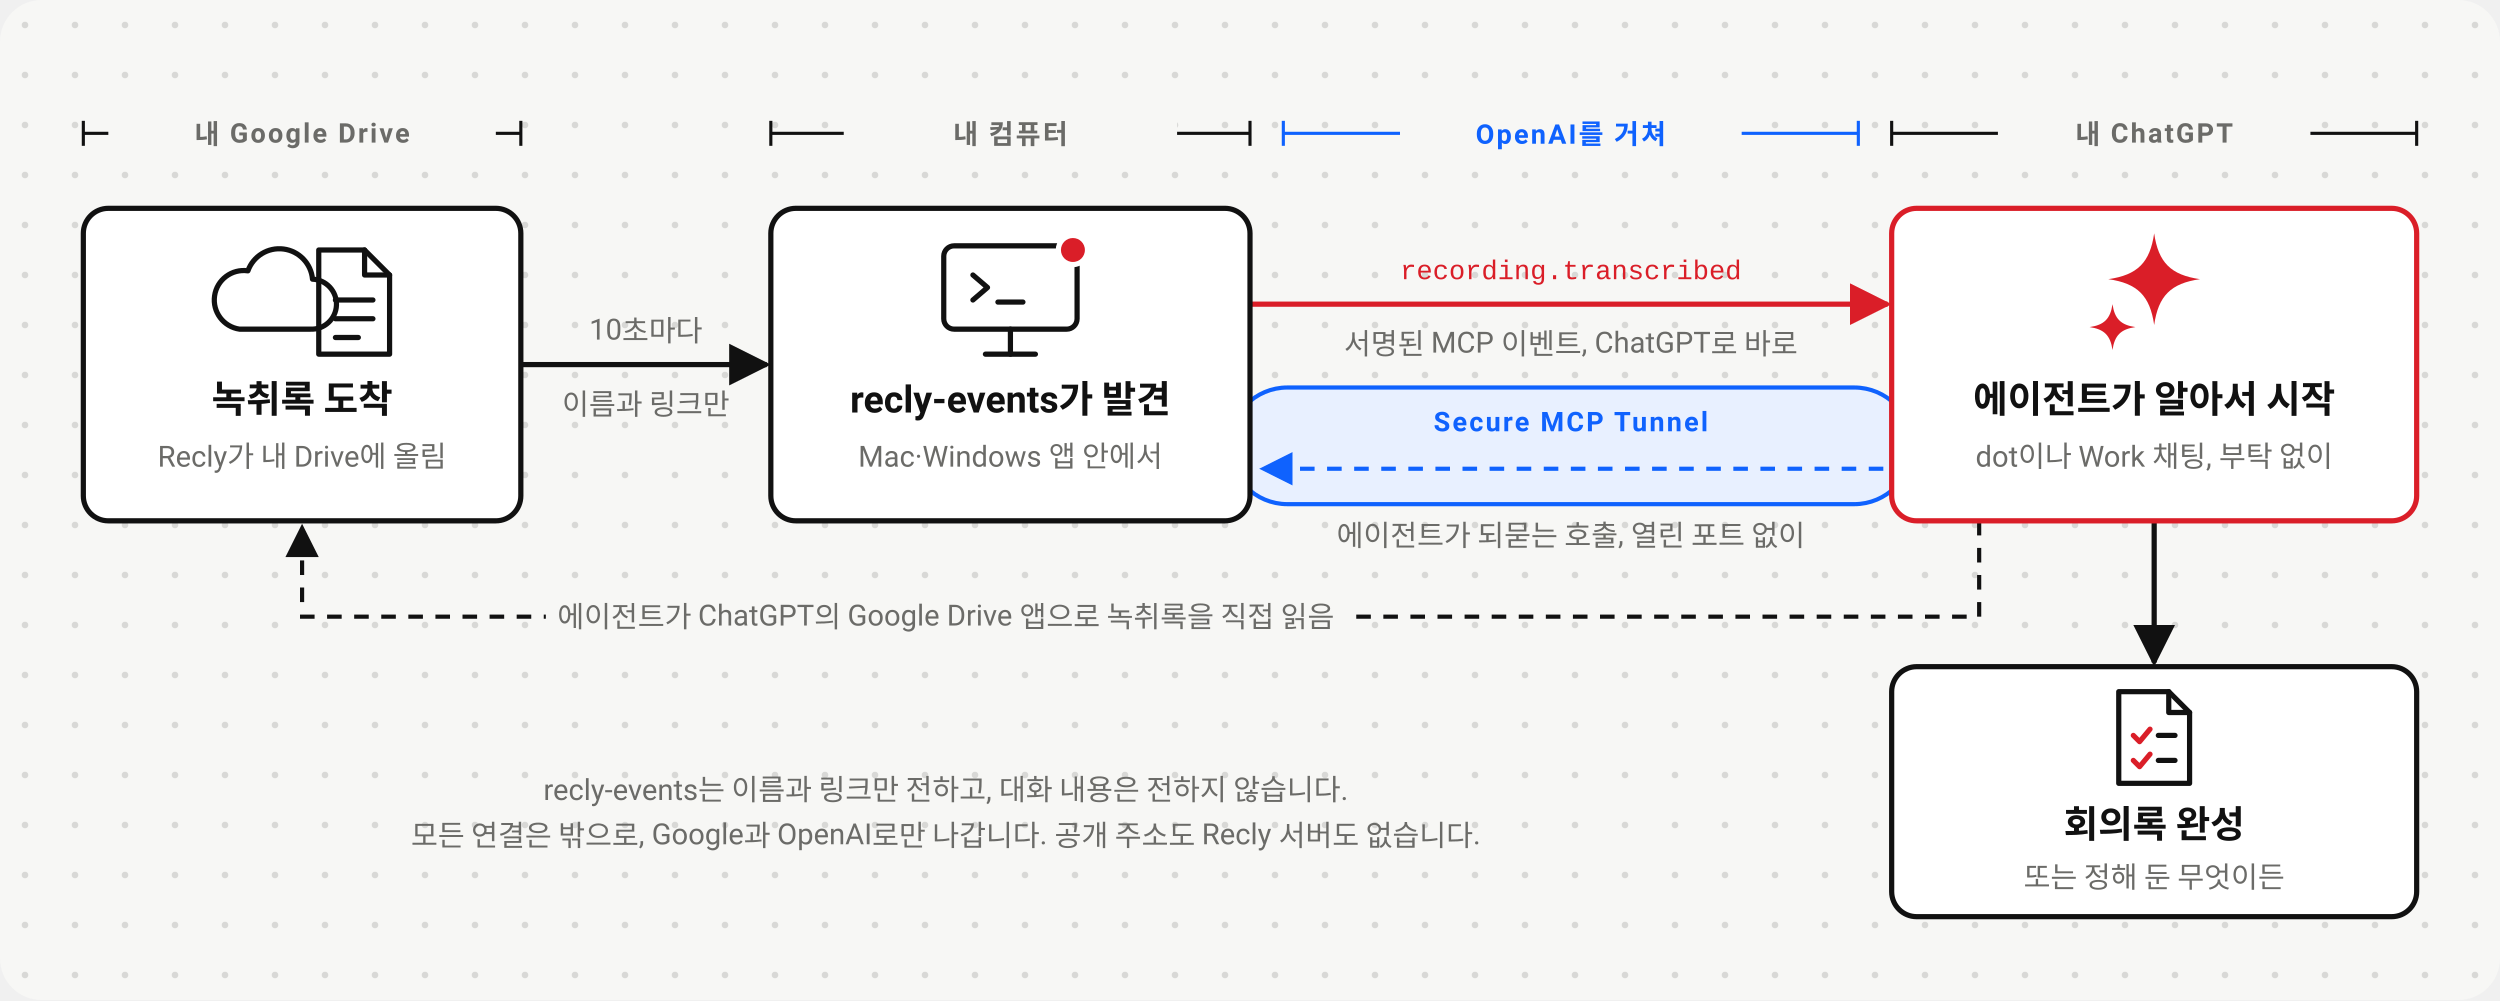
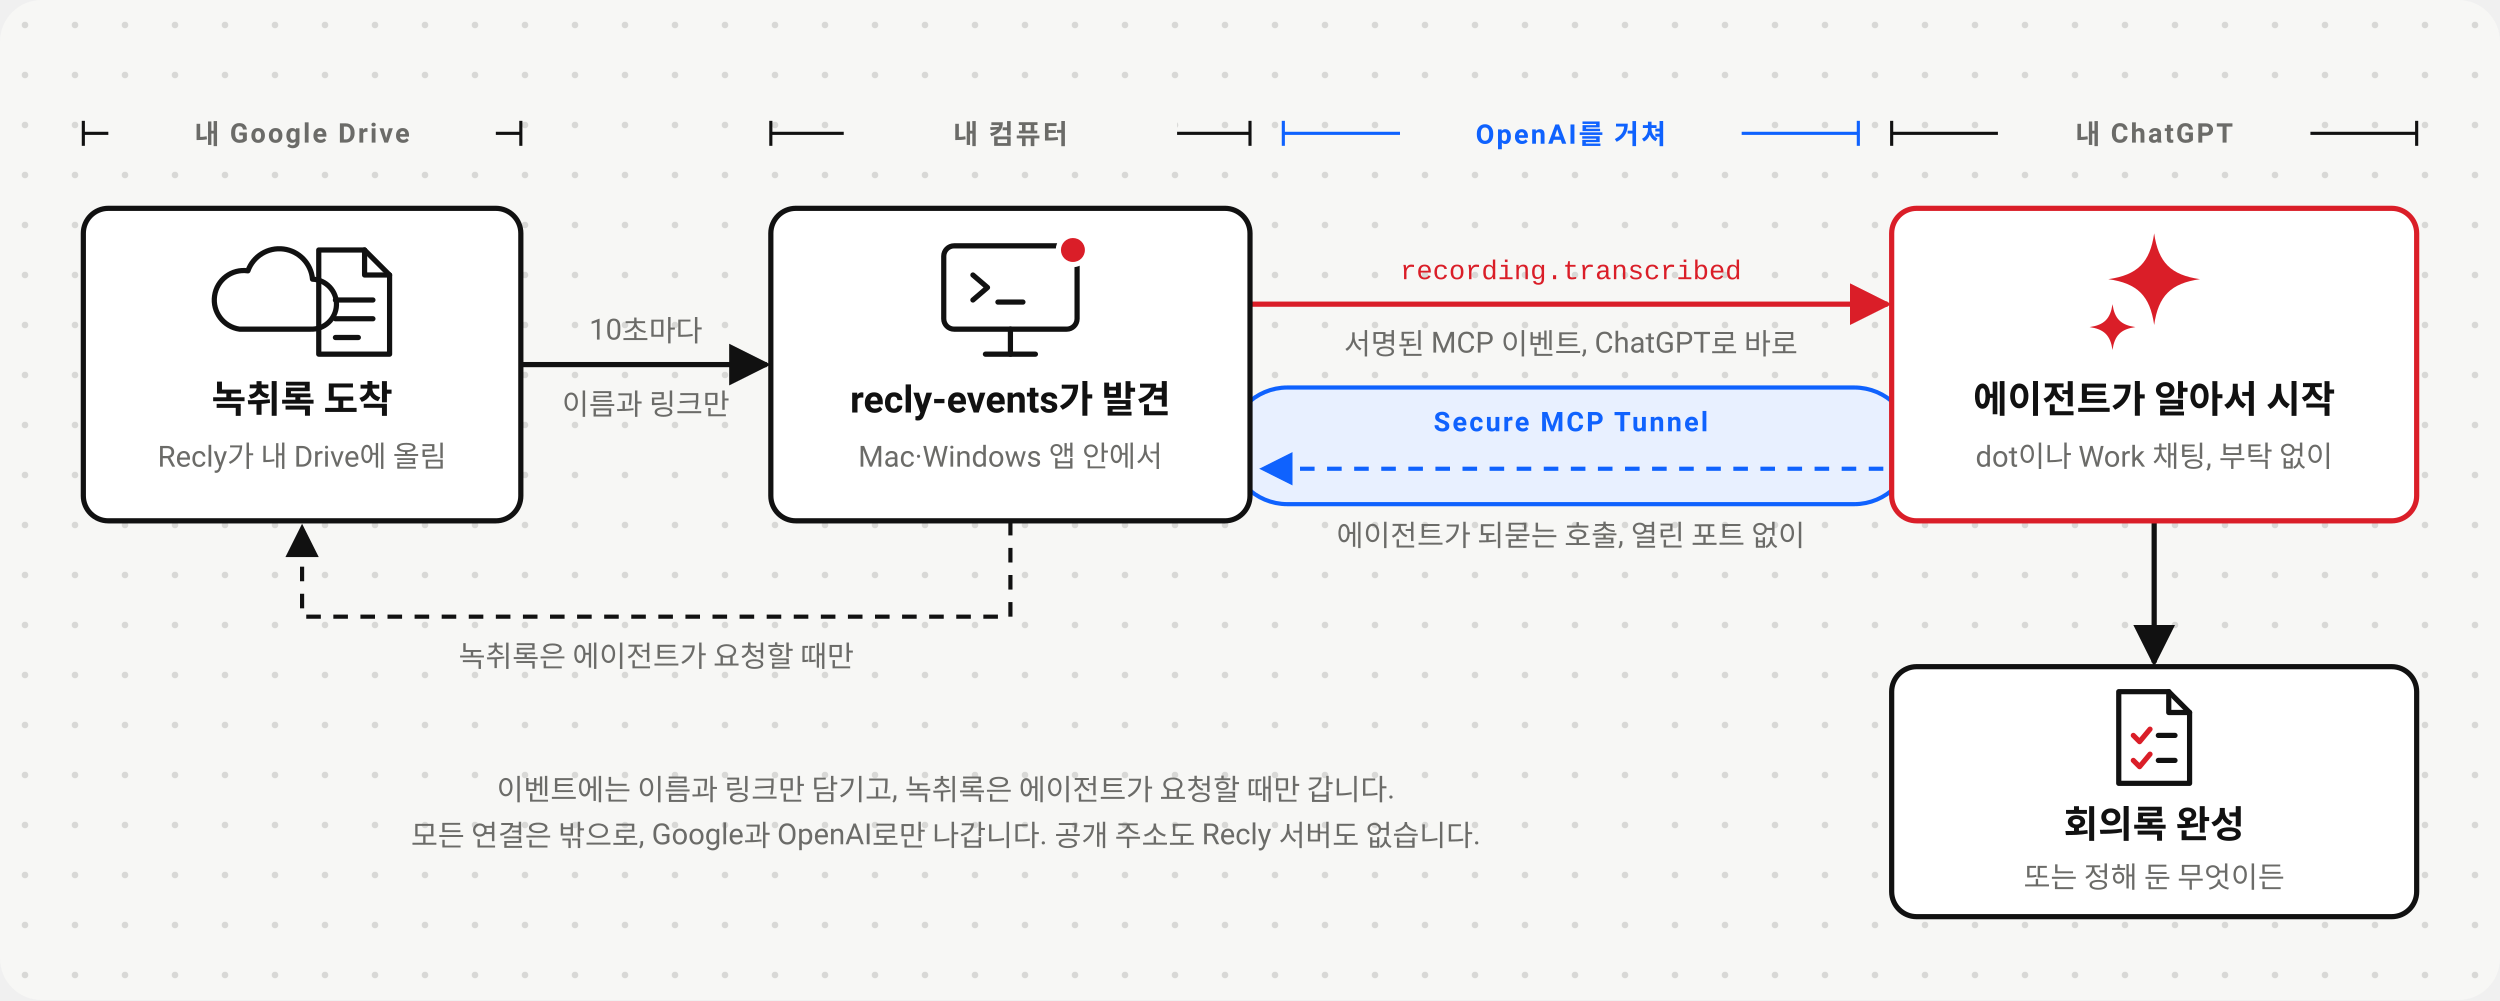
- <svg xmlns="http://www.w3.org/2000/svg" viewBox="0 0 1200 480" width="1200" height="480" role="img" aria-label="녹취록이 내 Google Drive에 올라옵니다. Recly Mac·Windows 앱 안의 recly-events가 이름과 링크만 읽어 10초 안에 찾고, 서명된 recording.transcribed MCP 이벤트를 ChatGPT로 바로 보냅니다. 에이전트는 알아서 시작합니다. 에이전트가 recly-events에 되묻는 호출은 내 OpenAI Secure MCP Tunnel로 들어오므로 내 컴퓨터는 포트를 열지 않습니다. 에이전트는 ChatGPT의 Google Drive 앱으로 녹취록을 읽고 회의록을, 또는 내가 정해 둔 일을 씁니다.">
+ <svg xmlns="http://www.w3.org/2000/svg" viewBox="0 0 1200 480" width="1200" height="480" role="img" aria-label="녹취록이 내 Google Drive에 올라옵니다. Recly Mac·Windows 앱 안의 recly-events가 이름과 링크만 읽어 10초 안에 찾고, 서명된 recording.transcribed MCP 이벤트를 ChatGPT로 바로 보냅니다. 에이전트는 알아서 시작합니다. 에이전트가 recly-events에 되묻는 호출은 내 OpenAI Secure MCP Tunnel로 들어오므로 내 컴퓨터는 포트를 열지 않습니다. 에이전트는 같은 터널로 recly-events에서 녹취록을 읽고 회의록을, 또는 내가 정해 둔 일을 씁니다.">
  <defs>
    <pattern id="dots" width="24" height="24" patternUnits="userSpaceOnUse">
      <circle cx="12" cy="12" r="1.6" fill="#888884" opacity="0.28" />
    </pattern>
    <marker id="arrow" viewBox="0 0 10 10" refX="9" refY="5" markerWidth="8" markerHeight="8" orient="auto-start-reverse">
      <path d="M0,0 L10,5 L0,10 z" fill="#111111" />
    </marker>
    <marker id="arrow-rec" viewBox="0 0 10 10" refX="9" refY="5" markerWidth="8" markerHeight="8" orient="auto-start-reverse">
      <path d="M0,0 L10,5 L0,10 z" fill="#DA1E28" />
    </marker>
    <marker id="arrow-acc" viewBox="0 0 10 10" refX="9" refY="5" markerWidth="8" markerHeight="8" orient="auto-start-reverse">
      <path d="M0,0 L10,5 L0,10 z" fill="#0F62FE" />
    </marker>
    <style>
      .t  { font-family: -apple-system, "SF Pro Text", "Segoe UI", Roboto, "Helvetica Neue", Arial, sans-serif; fill: #111111; }
      .m  { font-family: "SF Mono", Menlo, Consolas, "Liberation Mono", monospace; font-size: 13px; fill: #111111; }
      .title { font-size: 18px; font-weight: 700; }
      .sub   { font-size: 14px; fill: #6B6B68; }
      .band  { font-size: 13px; font-weight: 600; letter-spacing: 0.08em; text-transform: uppercase; fill: #6B6B68; }
      .note  { font-size: 14px; fill: #6B6B68; }
      .ink   { fill: none; stroke: #111111; stroke-width: 2.5; stroke-linecap: round; stroke-linejoin: round; }
      .node  { fill: #FFFFFF; stroke: #111111; stroke-width: 2.5; }
      .wire  { fill: none; stroke: #111111; stroke-width: 2.5; marker-end: url(#arrow); }
      .event { fill: none; stroke: #DA1E28; stroke-width: 2.5; marker-end: url(#arrow-rec); }
      .call  { fill: none; stroke: #0F62FE; stroke-width: 2; stroke-dasharray: 7 6; marker-end: url(#arrow-acc); }
      .read  { fill: none; stroke: #111111; stroke-width: 2; stroke-dasharray: 7 6; marker-end: url(#arrow); }
    </style>
  </defs>
  <rect width="1200" height="480" rx="20" fill="#F7F7F5" />
  <rect width="1200" height="480" rx="20" fill="url(#dots)" />
  <g class="t band">
    <line x1="40" y1="64" x2="250" y2="64" stroke="#111111" stroke-width="1.5" />
    <line x1="40" y1="58" x2="40" y2="70" stroke="#111111" stroke-width="1.5" />
    <line x1="250" y1="58" x2="250" y2="70" stroke="#111111" stroke-width="1.5" />
    <rect x="52" y="52" width="186" height="24" fill="#F7F7F5" />
    <text x="145" y="69" text-anchor="middle">내 Google Drive</text>
    <line x1="370" y1="64" x2="600" y2="64" stroke="#111111" stroke-width="1.5" />
    <line x1="370" y1="58" x2="370" y2="70" stroke="#111111" stroke-width="1.5" />
    <line x1="600" y1="58" x2="600" y2="70" stroke="#111111" stroke-width="1.5" />
    <rect x="405" y="52" width="160" height="24" fill="#F7F7F5" />
    <text x="485" y="69" text-anchor="middle">내 컴퓨터</text>
    <line x1="616" y1="64" x2="892" y2="64" stroke="#0F62FE" stroke-width="1.5" />
    <line x1="616" y1="58" x2="616" y2="70" stroke="#0F62FE" stroke-width="1.5" />
    <line x1="892" y1="58" x2="892" y2="70" stroke="#0F62FE" stroke-width="1.5" />
    <rect x="672" y="52" width="164" height="24" fill="#F7F7F5" />
    <text x="754" y="69" text-anchor="middle" style="fill:#0F62FE">OpenAI를 거쳐</text>
    <line x1="908" y1="64" x2="1160" y2="64" stroke="#111111" stroke-width="1.5" />
    <line x1="908" y1="58" x2="908" y2="70" stroke="#111111" stroke-width="1.5" />
    <line x1="1160" y1="58" x2="1160" y2="70" stroke="#111111" stroke-width="1.5" />
    <rect x="959" y="52" width="150" height="24" fill="#F7F7F5" />
    <text x="1034" y="69" text-anchor="middle">내 ChatGPT</text>
  </g>
  <rect x="590" y="186" width="328" height="56" rx="28" fill="#E8F0FF" stroke="#0F62FE" stroke-width="2" />
  <text class="t band" x="754" y="207" text-anchor="middle" style="fill:#0F62FE">Secure MCP Tunnel</text>
  <line class="call" x1="904" y1="225" x2="606" y2="225" />
  <line class="wire" x1="250" y1="175" x2="368" y2="175" />
  <line class="event" x1="600" y1="146" x2="906" y2="146" />
  <line class="wire" x1="1034" y1="250" x2="1034" y2="318" />
-   <path class="read" d="M950,250 V296 H145 V253" />
+   <path class="read" d="M485,250 V296 H145 V253" />
  <g class="t sub" text-anchor="middle">
    <text x="310" y="163">10초마다</text>
    <text x="310" y="199">이름과 링크만</text>
    <text x="754" y="170">서명된 MCP 이벤트, ChatGPT로 바로</text>
    <text x="754" y="262">에이전트가 되묻는 호출, 열린 포트 없이</text>
  </g>
  <text class="m" x="754" y="134" text-anchor="middle" style="fill:#DA1E28">recording.transcribed</text>
-   <rect x="262" y="285" width="384" height="22" fill="#F7F7F5" />
-   <text class="t sub" x="454" y="301" text-anchor="middle">에이전트가 ChatGPT의 Google Drive 앱으로 녹취록을 직접 읽음</text>
+   <text class="t sub" x="315" y="320" text-anchor="middle">녹취록은 에이전트가 요청할 때만</text>
  <g transform="translate(40,100)">
    <rect width="210" height="150" rx="12" class="node" />
    <g transform="translate(61,14)">
      <path d="M14,44 h34 a12,12 0 0 0 1,-24 a16,16 0 0 0 -31,-4 a11,11 0 0 0 -4,28 z" class="ink" />
      <g transform="translate(52,6)">
        <path d="M0,0 h22 l12,12 v38 h-34 z" fill="#FFFFFF" class="ink" />
        <path d="M22,0 v12 h12" class="ink" />
        <line x1="8" y1="24" x2="26" y2="24" class="ink" />
        <line x1="8" y1="33" x2="26" y2="33" class="ink" />
        <line x1="8" y1="42" x2="19" y2="42" class="ink" />
      </g>
    </g>
    <text class="t title" x="105" y="98" text-anchor="middle">녹취록 도착</text>
    <text class="t sub" x="105" y="124" text-anchor="middle">Recly가 내 Drive에 올림</text>
  </g>
  <g transform="translate(370,100)">
    <rect width="230" height="150" rx="12" class="node" />
    <g transform="translate(83,18)">
      <rect x="0" y="0" width="64" height="40" rx="5" class="ink" />
      <line x1="20" y1="52" x2="44" y2="52" class="ink" />
      <line x1="32" y1="40" x2="32" y2="52" class="ink" />
      <path d="M14,14 l7,6 l-7,6" class="ink" />
      <line x1="26" y1="27" x2="38" y2="27" class="ink" />
      <circle cx="62" cy="2" r="7" fill="#DA1E28" stroke="#FFFFFF" stroke-width="2.5" />
    </g>
    <text class="t title" x="115" y="98" text-anchor="middle">recly-events가 발견</text>
    <text class="t sub" x="115" y="124" text-anchor="middle">Mac·Windows 앱 안에서</text>
  </g>
  <g transform="translate(908,100)">
    <rect width="252" height="150" rx="12" fill="#FFFFFF" stroke="#DA1E28" stroke-width="2.5" />
    <g transform="translate(98,12)">
      <path d="M28,0 c2,14 8,20 22,22 c-14,2 -20,8 -22,22 c-2,-14 -8,-20 -22,-22 c14,-2 20,-8 22,-22 z" fill="#DA1E28" />
      <path d="M8,34 c1,7 4,10 11,11 c-7,1 -10,4 -11,11 c-1,-7 -4,-10 -11,-11 c7,-1 10,-4 11,-11 z" fill="#DA1E28" />
    </g>
    <text class="t title" x="126" y="98" text-anchor="middle">에이전트가 알아서 시작</text>
    <text class="t sub" x="126" y="124" text-anchor="middle">dot이나 Work 채팅, 부탁 없이</text>
  </g>
  <g transform="translate(908,320)">
    <rect width="252" height="120" rx="12" class="node" />
    <g transform="translate(109,12)">
      <path d="M0,0 h24 l10,10 v34 h-34 z" class="ink" />
      <path d="M24,0 v10 h10" class="ink" />
      <path d="M7,21 l3,3 l5,-6" fill="none" stroke="#DA1E28" stroke-width="2.5" stroke-linecap="round" stroke-linejoin="round" />
      <line x1="19" y1="21" x2="27" y2="21" class="ink" />
      <path d="M7,33 l3,3 l5,-6" fill="none" stroke="#DA1E28" stroke-width="2.5" stroke-linecap="round" stroke-linejoin="round" />
      <line x1="19" y1="33" x2="27" y2="33" class="ink" />
    </g>
    <text class="t title" x="126" y="82" text-anchor="middle">회의록 완성</text>
    <text class="t sub" x="126" y="106" text-anchor="middle">또는 정해 둔 무엇이든</text>
  </g>
  <g class="t note" text-anchor="middle">
-     <text x="454" y="384">recly-events는 이름과 링크만 전하고, 대화 내용은 전하지 않습니다.</text>
+     <text x="454" y="384">이벤트에는 이름과 링크만 담기고, 녹취록은 에이전트가 요청할 때만 갑니다.</text>
    <text x="454" y="406">모든 연결은 밖으로, Google과 OpenAI로만 나갑니다. 공개 주소도 Recly 서버도 없습니다.</text>
  </g>
</svg>
